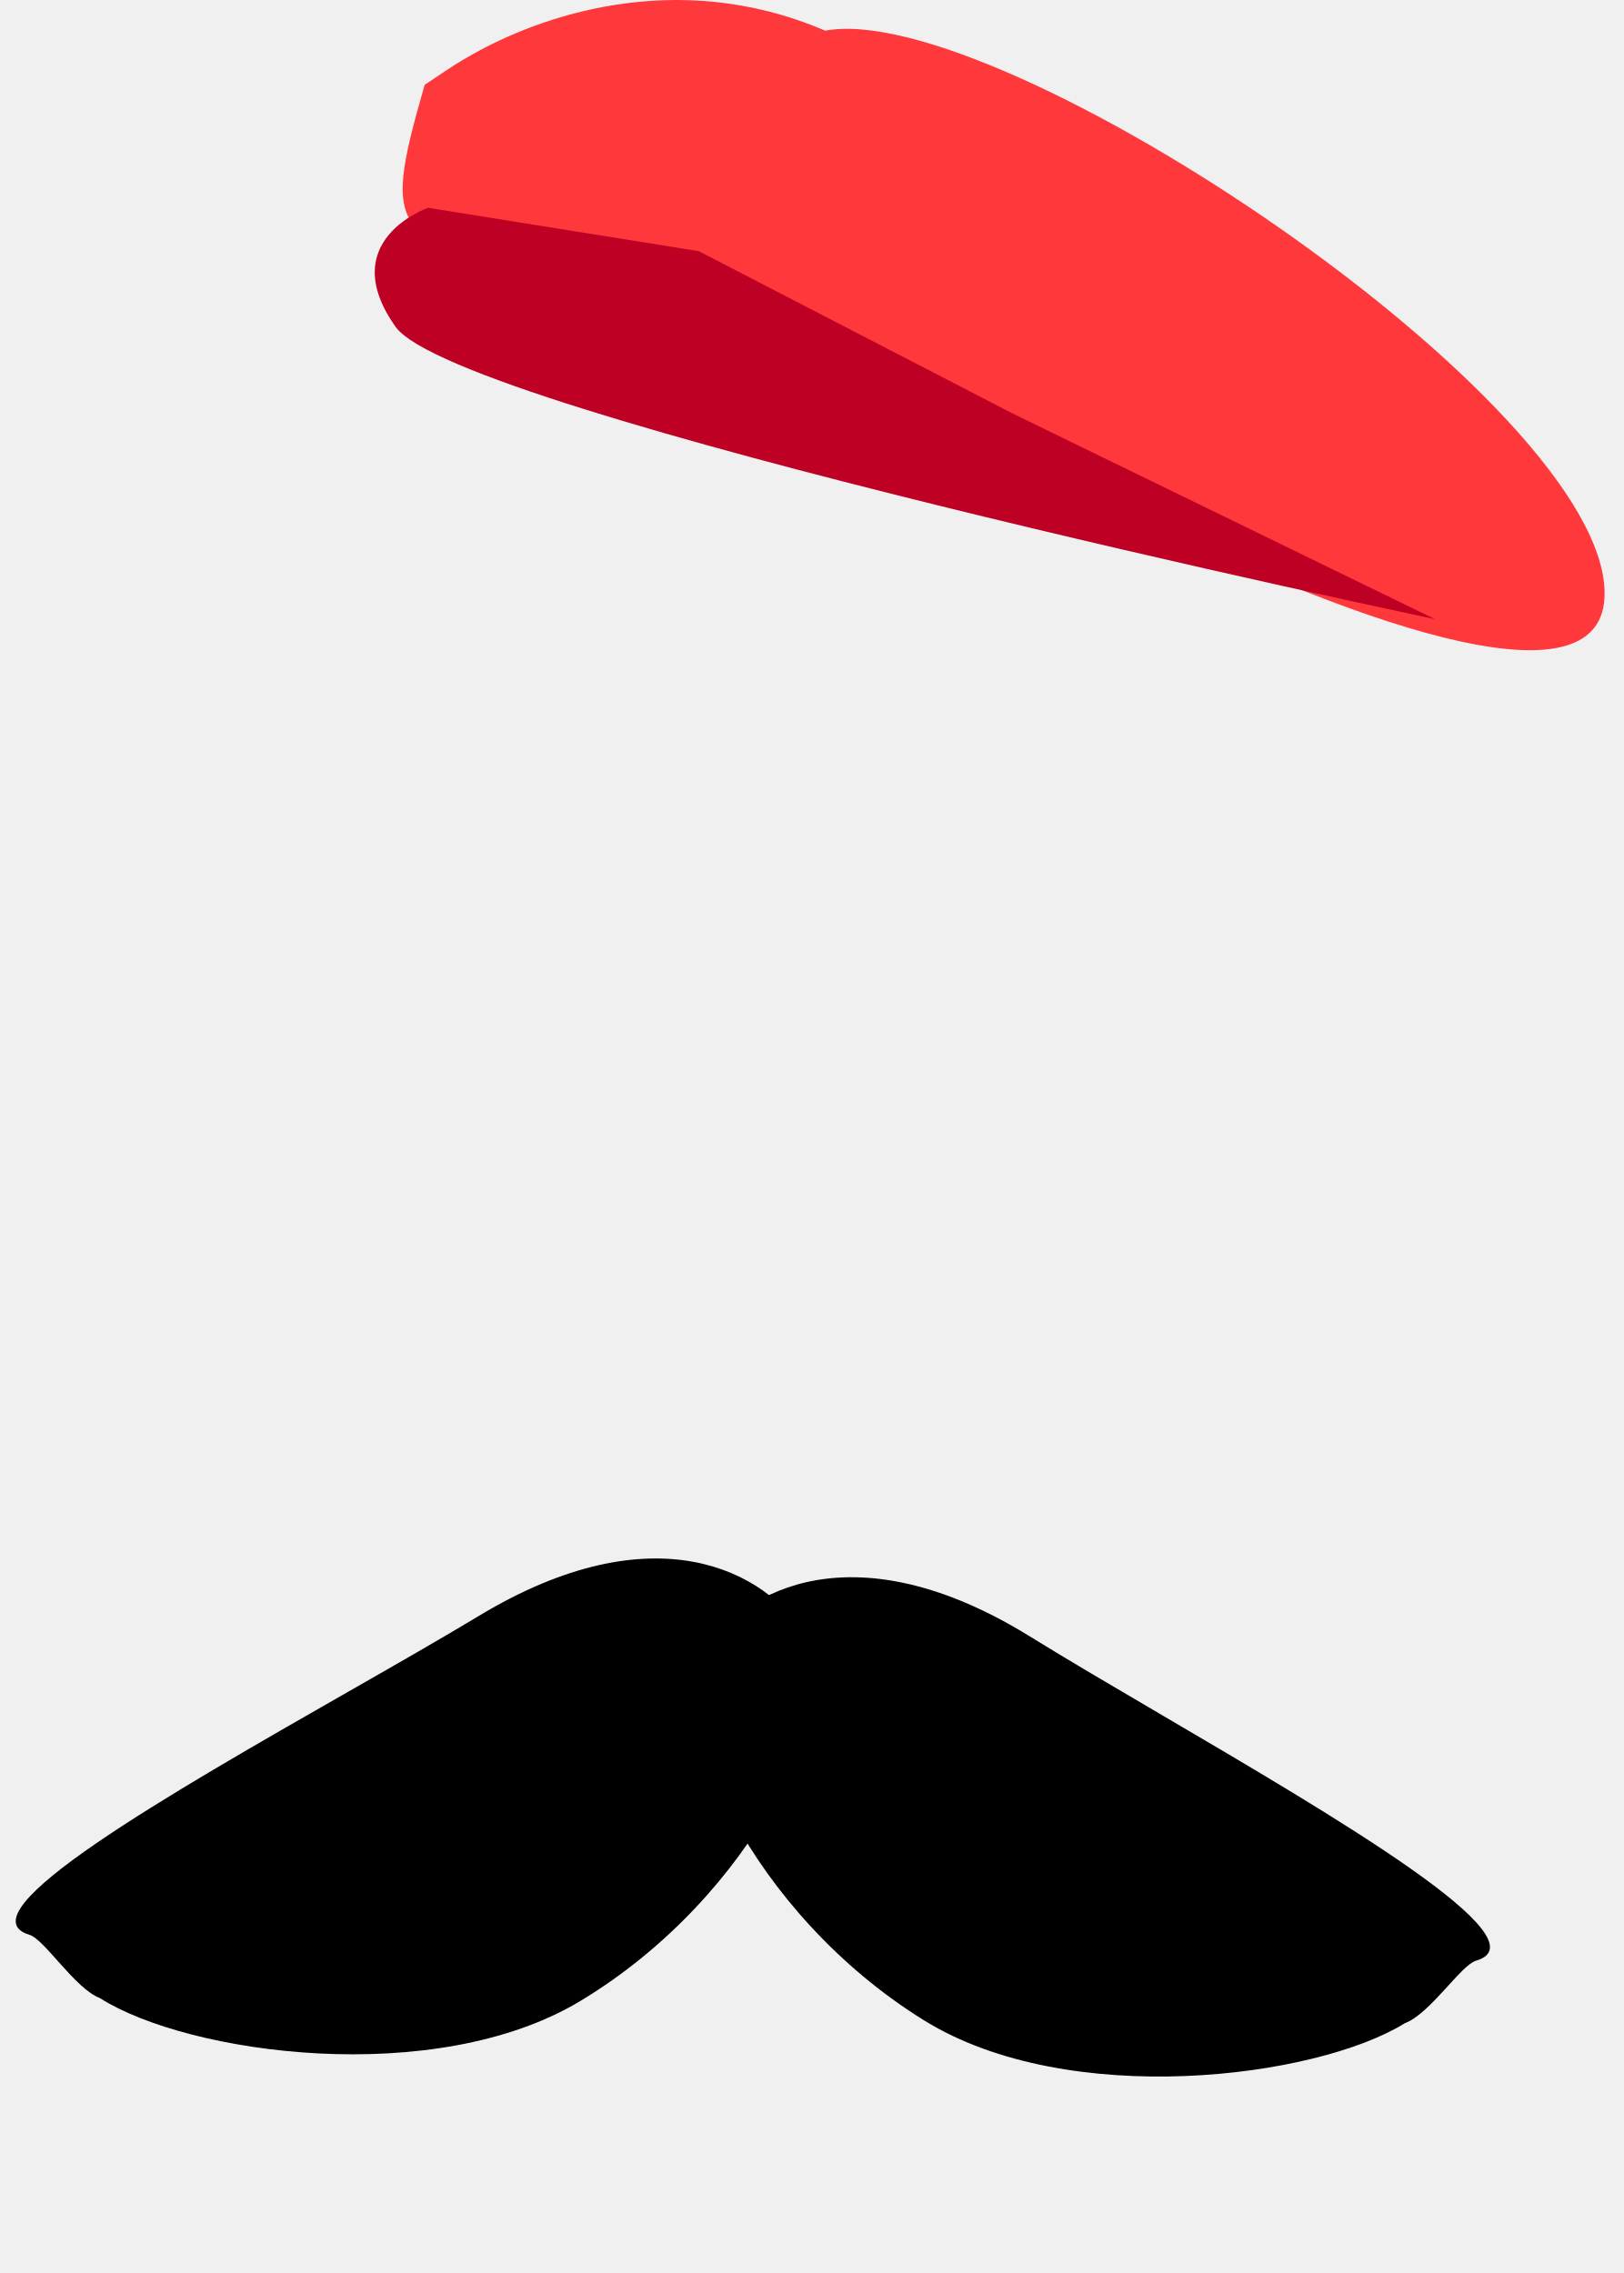
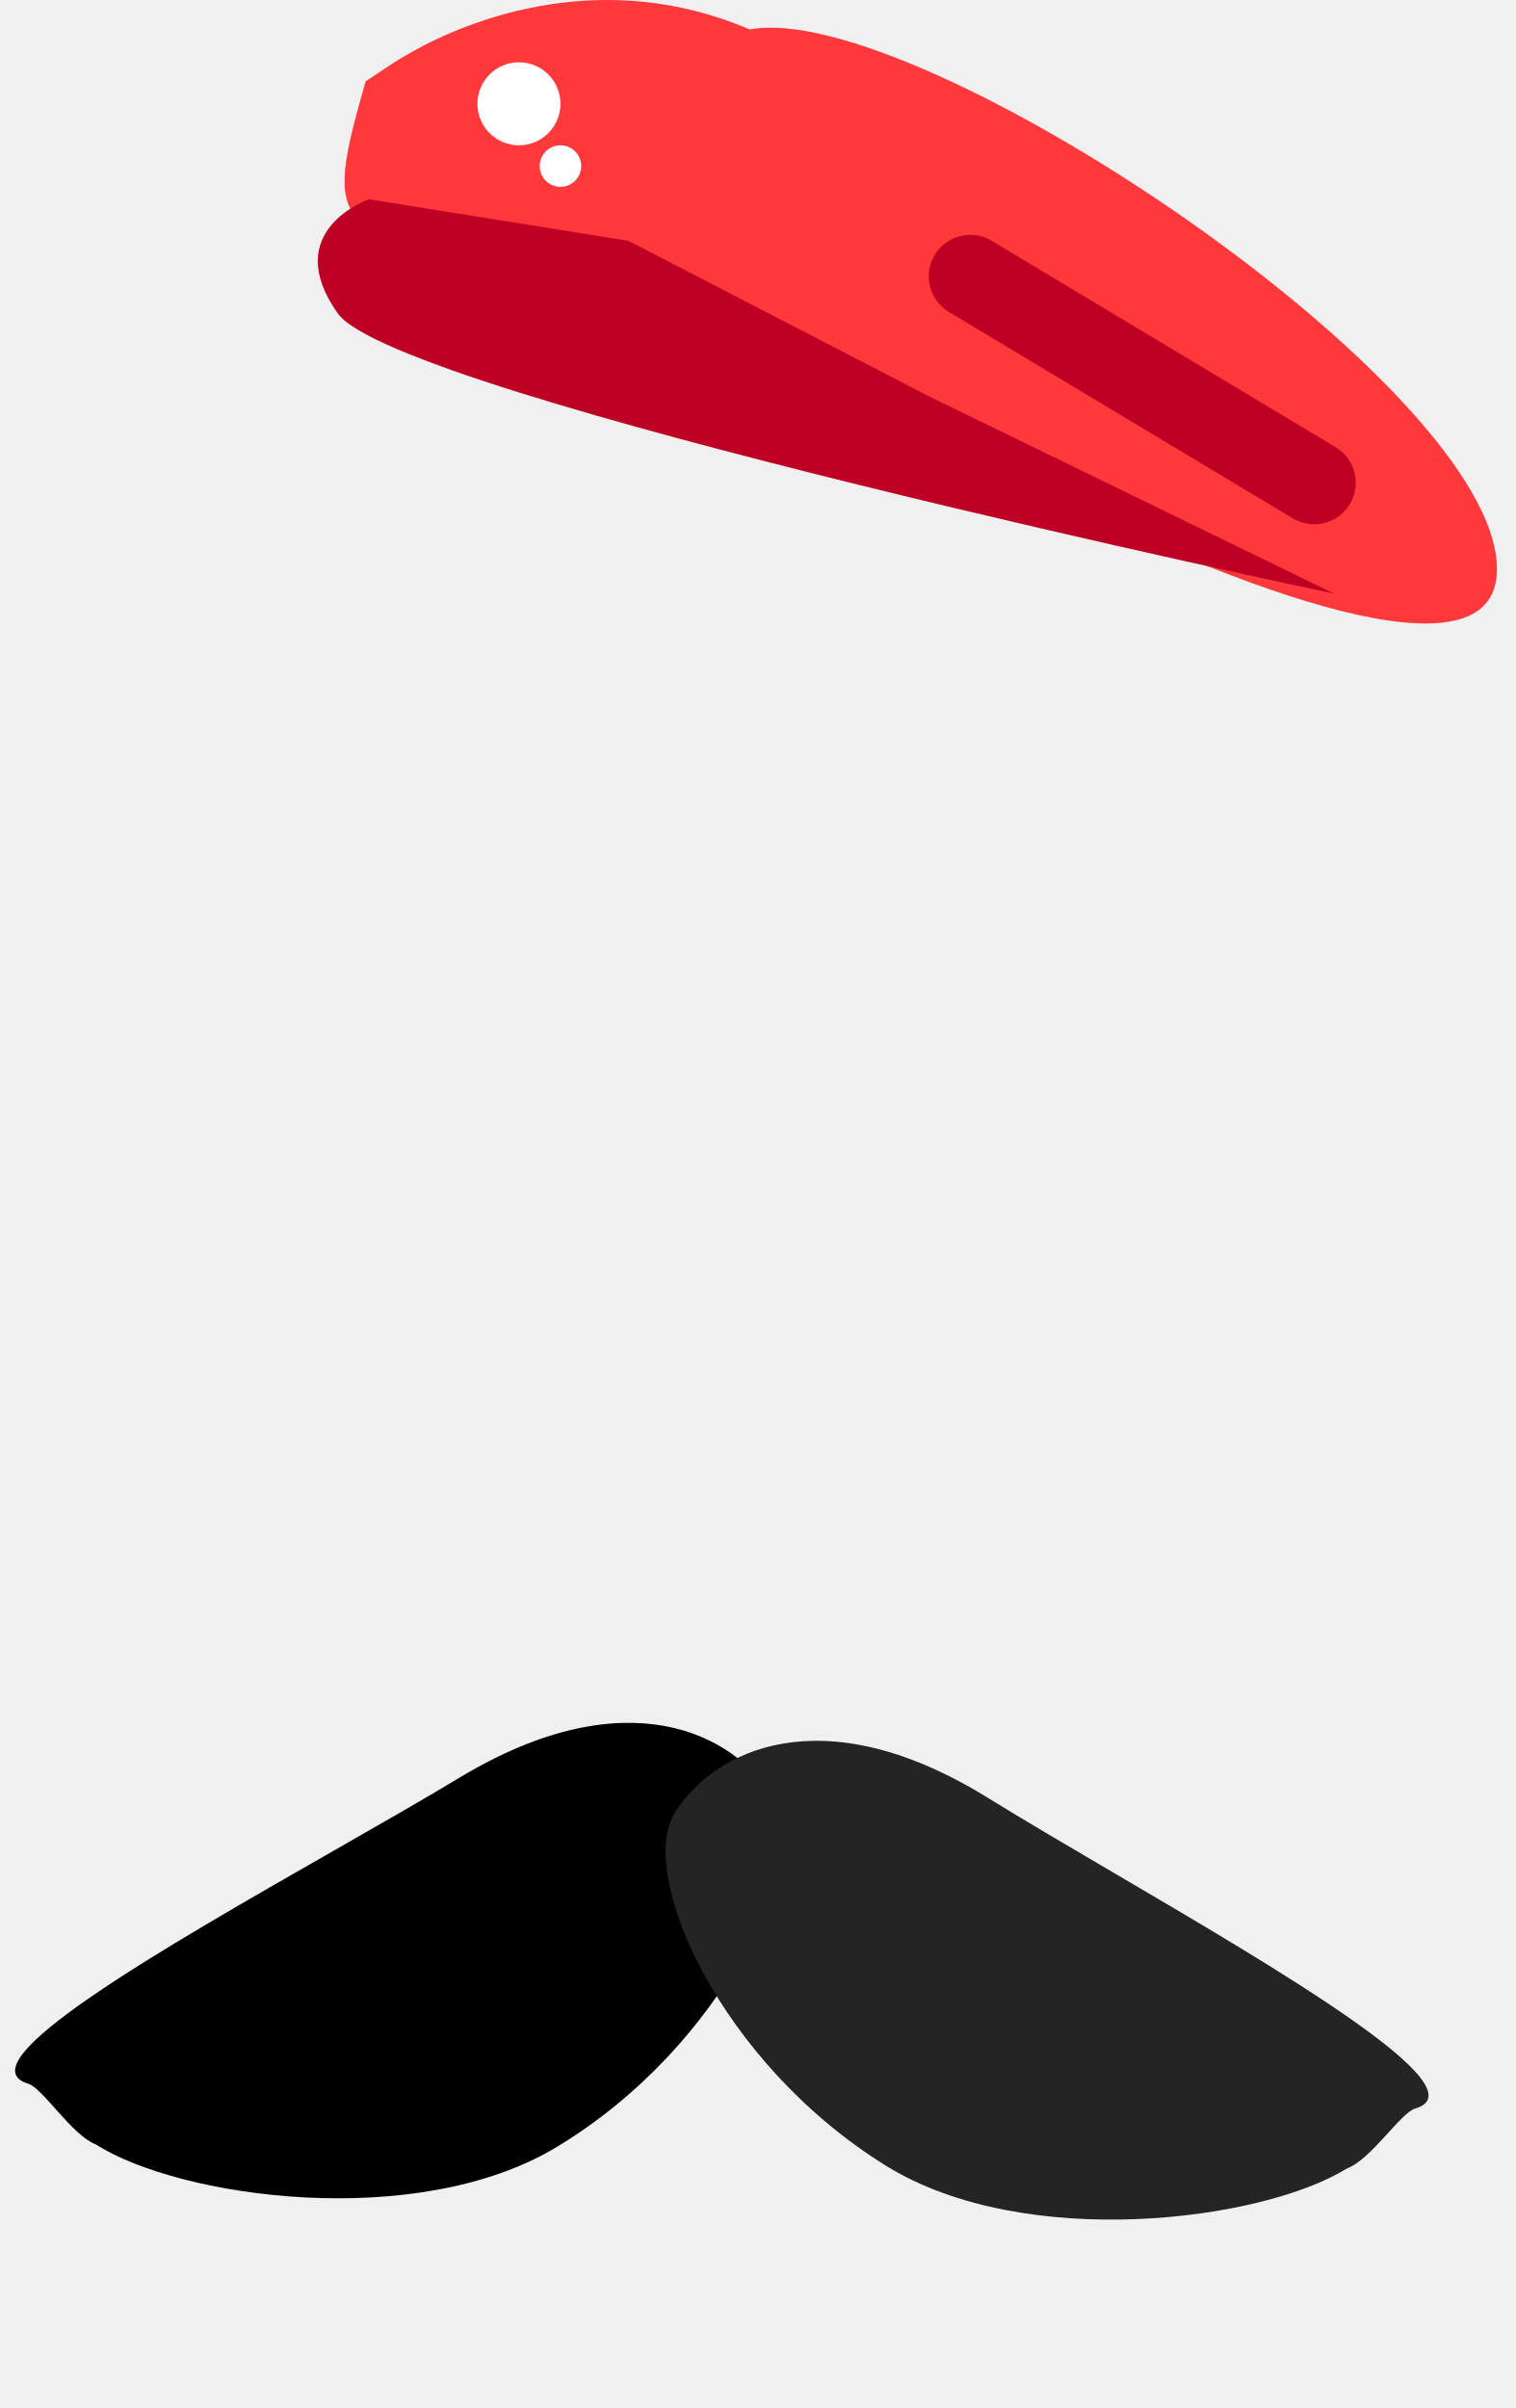
- <svg xmlns="http://www.w3.org/2000/svg" width="75" height="105" viewBox="0 0 75 105" fill="none">
-   <path d="M26.817 92.428C34.914 87.544 38.987 78.515 37.195 75.545C35.404 72.575 30.224 69.757 22.127 74.641C20.413 75.675 18.311 76.877 16.099 78.14C7.866 82.845 -1.869 88.407 1.362 89.378C2.059 89.588 3.461 91.861 4.617 92.302C8.692 94.896 20.097 96.482 26.817 92.428Z" fill="black" />
-   <path d="M42.69 93.334C34.65 88.358 30.679 79.283 32.504 76.334C34.33 73.384 39.541 70.625 47.581 75.601C49.284 76.654 51.373 77.88 53.569 79.168C61.748 83.966 71.42 89.638 68.178 90.573C67.479 90.774 66.051 93.031 64.89 93.46C60.786 96.007 49.364 97.463 42.69 93.334Z" fill="black" />
-   <path d="M28.616 11.917C17.616 11.917 17.616 10.917 19.616 3.917C21.116 2.917 21.085 2.929 21.838 2.504C24.741 0.863 31.116 -1.583 38.116 1.417C46.116 -0.083 74.116 18.581 74.116 27.418C74.116 32.606 63.841 29.461 51.616 23.417C39.616 15.917 32.264 11.917 28.616 11.917Z" fill="#FF383C" />
-   <path d="M46.774 19.102L32.274 11.602L19.774 9.599C19.774 9.599 15.433 11.096 18.274 15.099C21.116 19.102 66.275 28.599 66.275 28.599L46.774 19.102Z" fill="#BE0024" />
+ <svg xmlns="http://www.w3.org/2000/svg" width="73" height="116" viewBox="0 0 73 116" fill="none">
+   <path d="M26.817 103.428C34.914 98.544 38.987 89.515 37.195 86.545C35.404 83.575 30.224 80.757 22.127 85.641C20.413 86.675 18.311 87.877 16.099 89.14C7.866 93.845 -1.869 99.407 1.362 100.378C2.059 100.588 3.461 102.861 4.617 103.303C8.692 105.896 20.097 107.482 26.817 103.428Z" fill="black" />
+   <path d="M42.69 104.334C34.65 99.358 30.679 90.283 32.504 87.334C34.33 84.384 39.541 81.625 47.581 86.601C49.284 87.654 51.373 88.88 53.569 90.168C61.748 94.966 71.42 100.638 68.178 101.573C67.479 101.774 66.051 104.031 64.89 104.46C60.786 107.007 49.364 108.463 42.69 104.334Z" fill="#242424" />
+   <path d="M26.616 11.917C15.616 11.917 15.616 10.917 17.616 3.917C19.116 2.917 19.085 2.929 19.838 2.504C22.741 0.863 29.116 -1.583 36.116 1.417C44.116 -0.083 72.116 18.581 72.116 27.418C72.116 32.606 61.841 29.461 49.616 23.417C37.616 15.917 30.264 11.917 26.616 11.917Z" fill="#FF383C" />
+   <path d="M44.774 19.102L30.274 11.602L17.774 9.599C17.774 9.599 13.433 11.096 16.274 15.099C19.116 19.102 64.275 28.599 64.275 28.599L44.774 19.102Z" fill="#BE0024" />
+   <line x1="46.744" y1="13.314" x2="63.314" y2="23.256" stroke="#BE0024" stroke-width="4" stroke-linecap="round" />
+   <circle cx="27" cy="8" r="1" fill="white" />
+   <circle cx="25" cy="5" r="2" fill="white" />
</svg>
